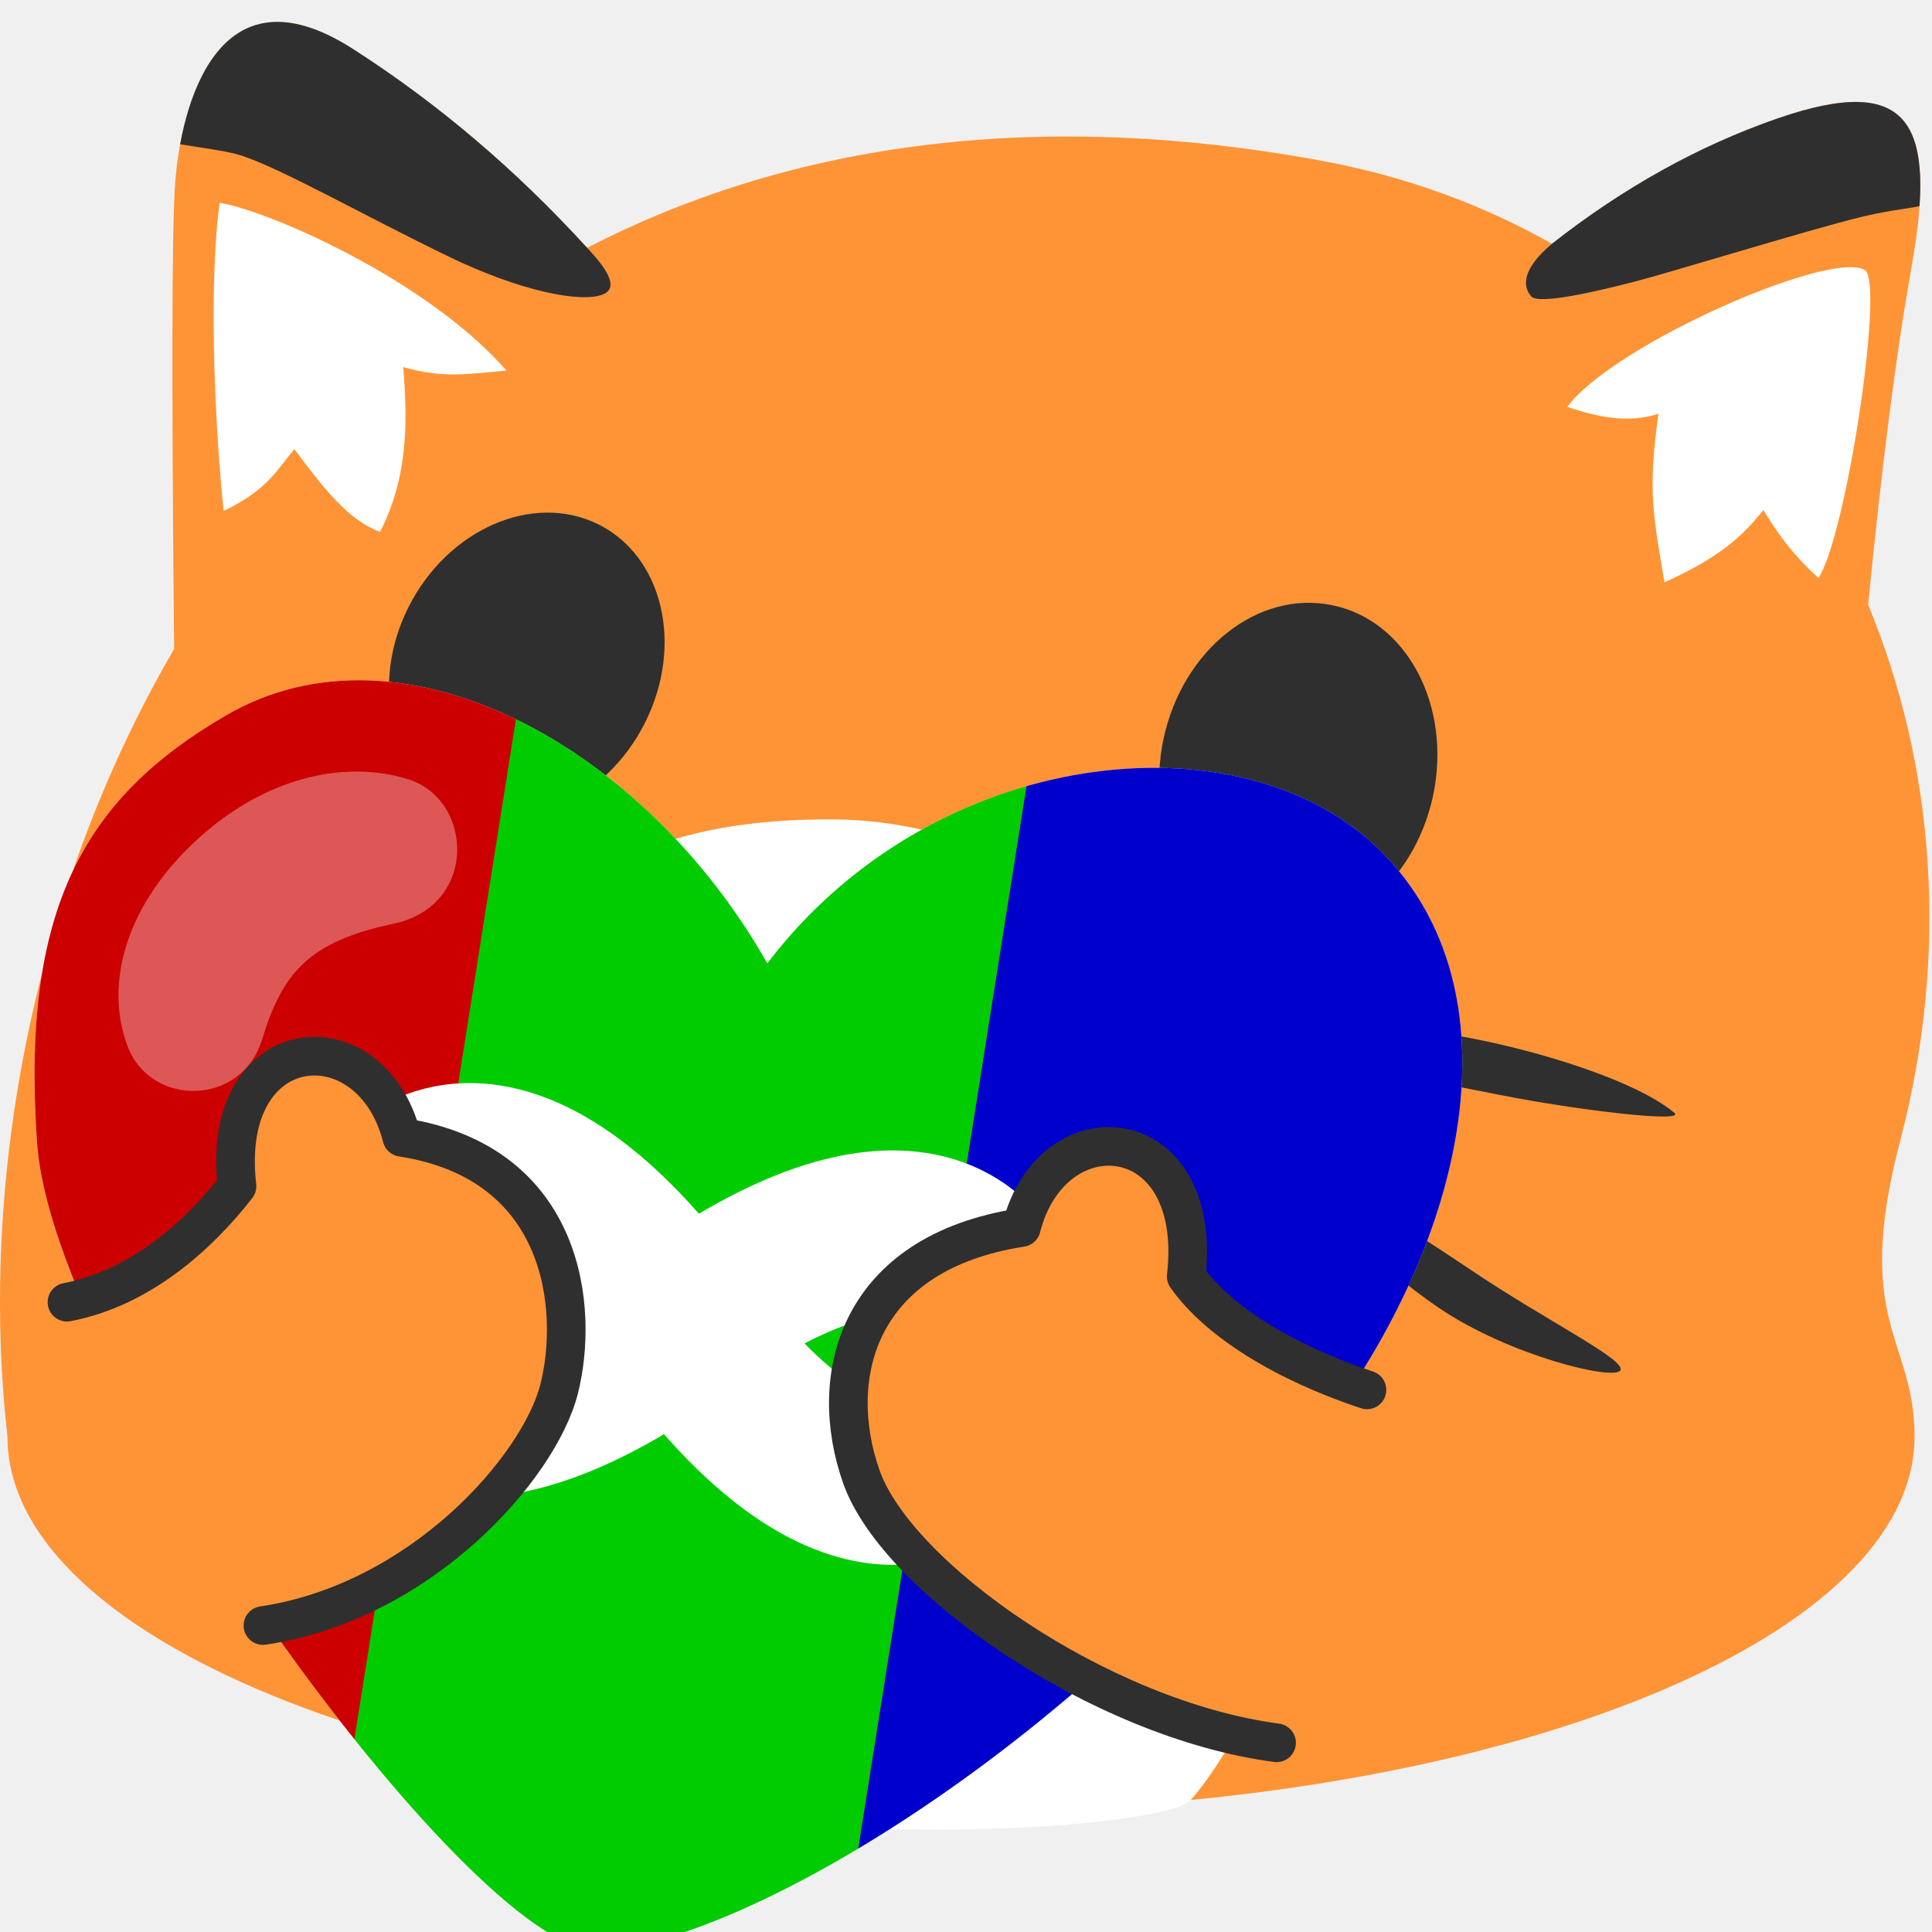
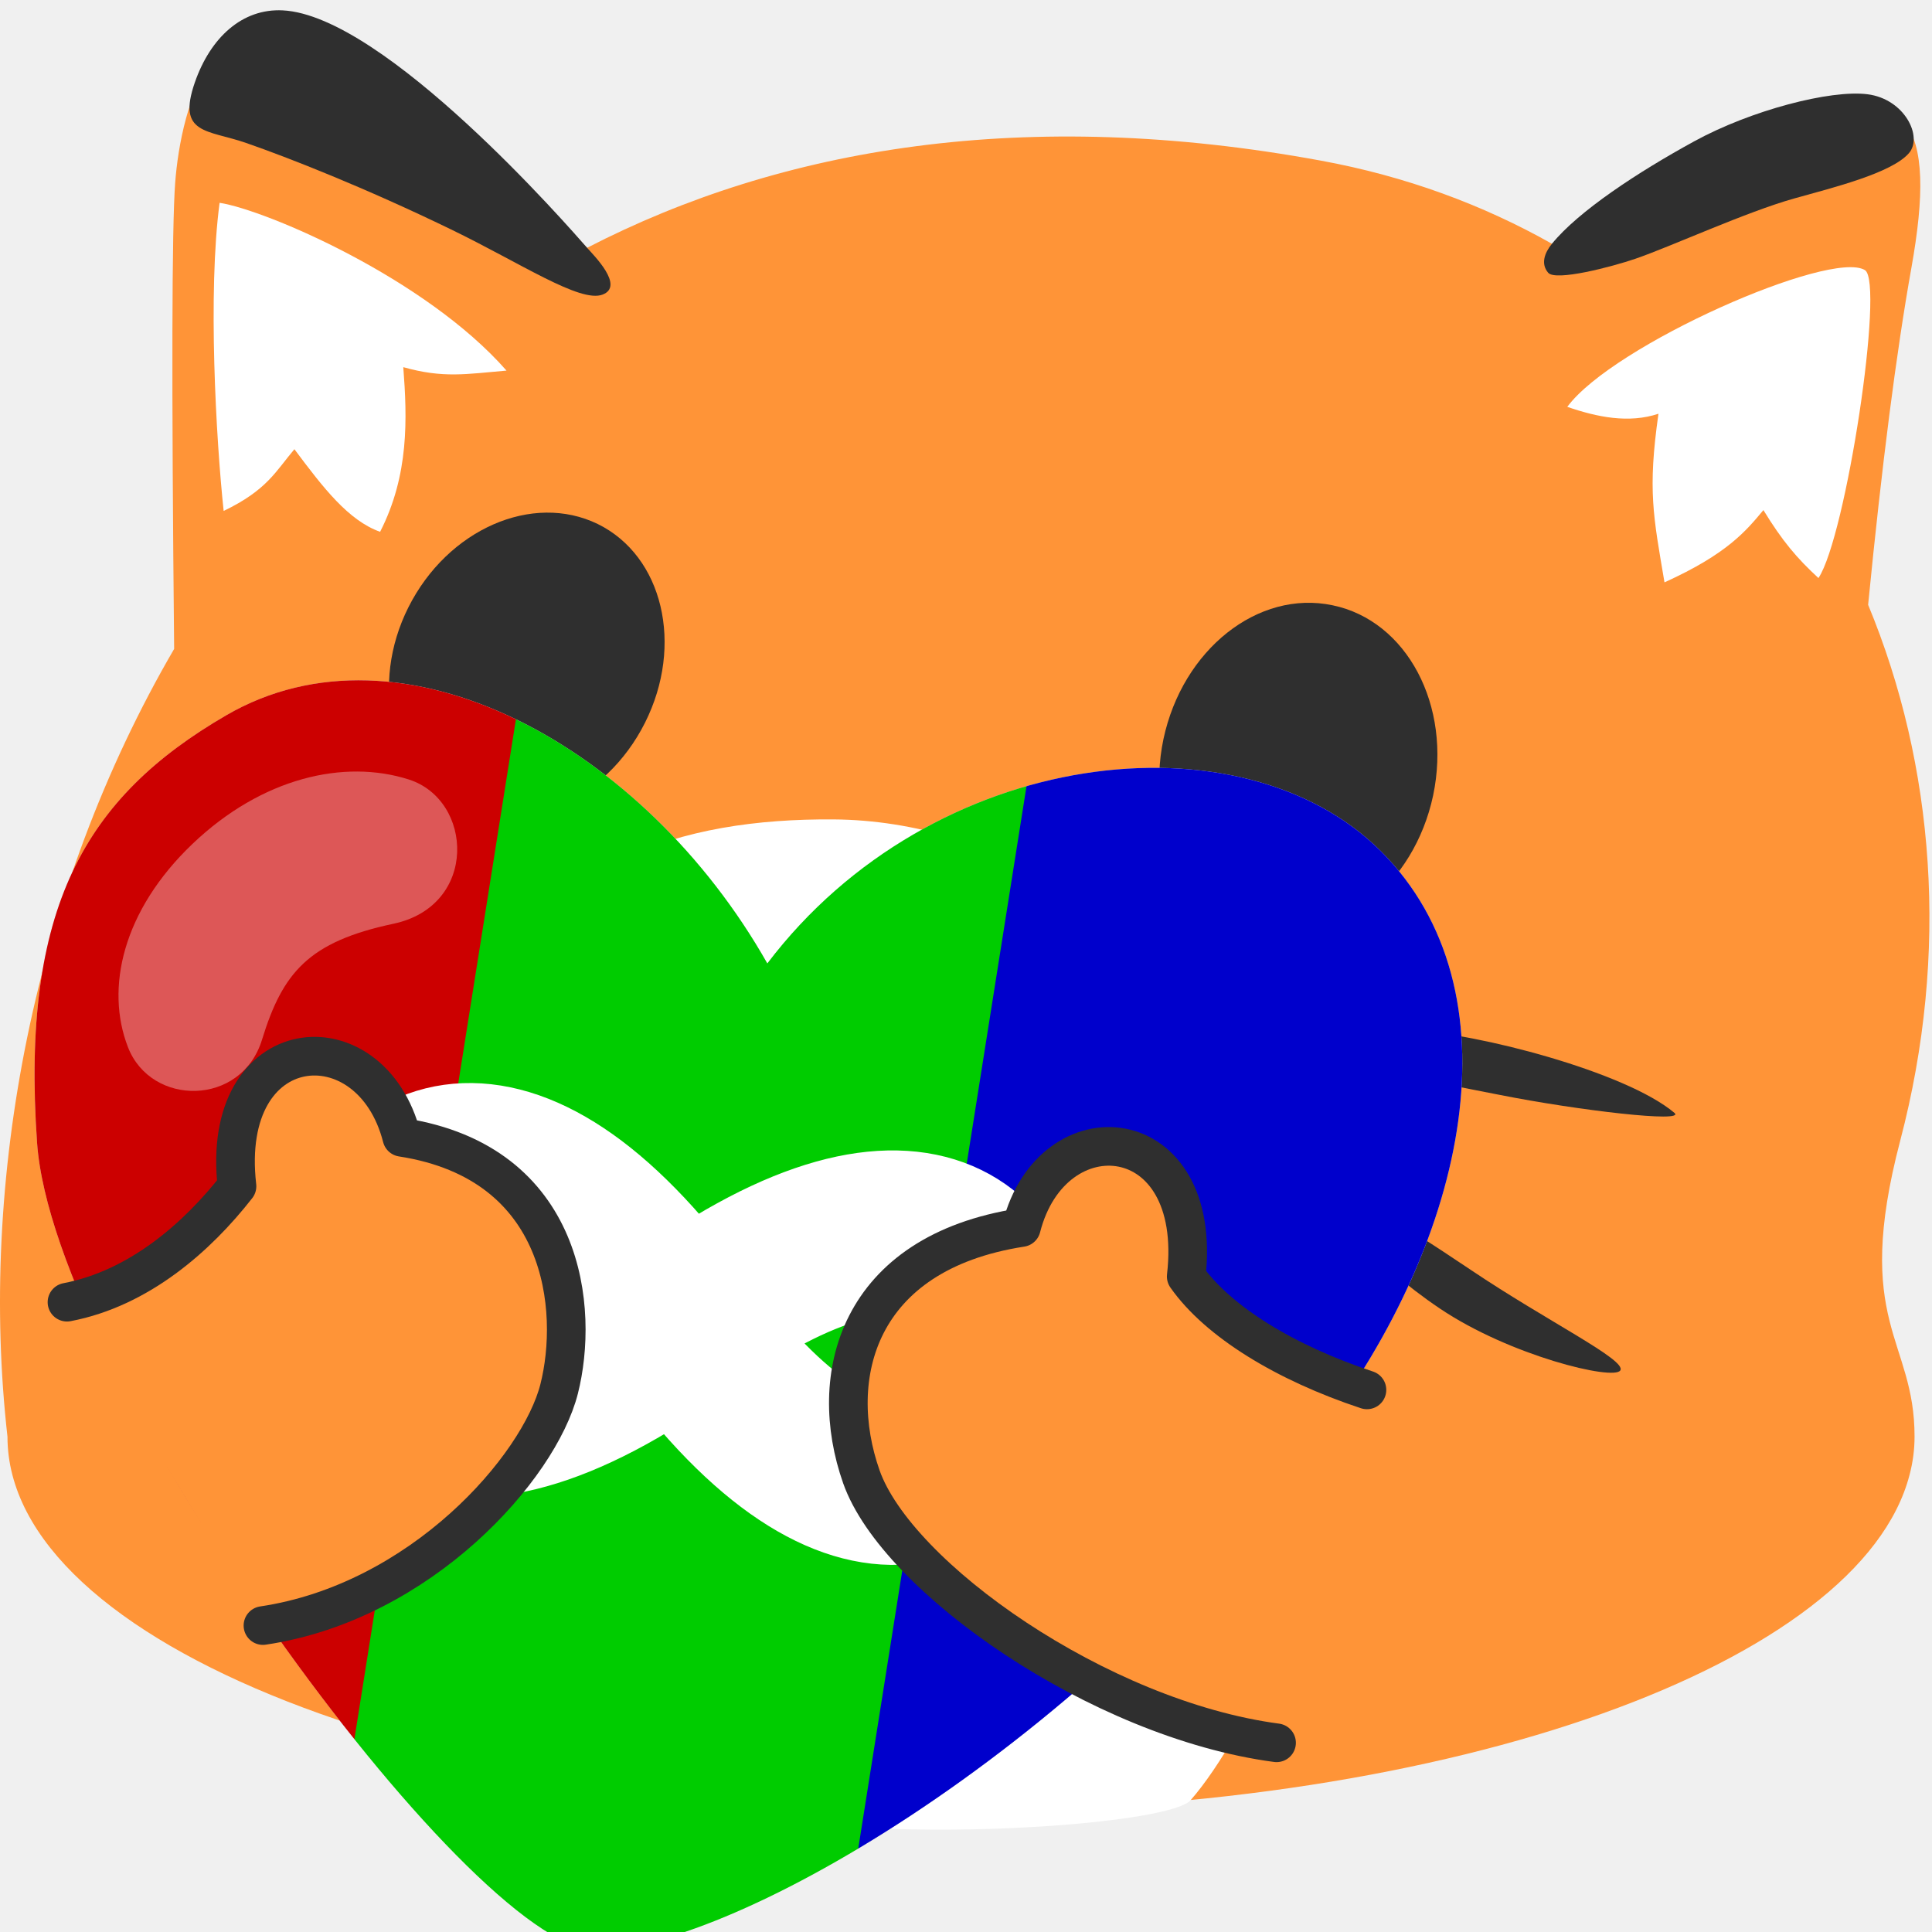
<svg xmlns="http://www.w3.org/2000/svg" width="128px" height="128px" viewBox="0 0 750 750" style="shape-rendering: geometricPrecision">
  <g id="foxcat-autism-heart">
    <g id="foxcatblob" transform="translate(0,8.508816)" fill="none">
      <g id="Body">
-         <clipPath id="body-mask" maskUnits="userSpaceOnUse">
-           <use href="#body" height="100%" width="100%" />
-         </clipPath>
        <path id="body" fill="#ff9437" d="M227.907,87.691 C303.535,48.64 398.331,32.785 512.805,53.856 C545.561,59.865 575.596,70.937 602.463,86.121 C630.355,64.247 659.534,48.037 690,37.491 C742,19.491 752,39.491 742,95.491 C736.144,128.284 730.546,171.877 725.204,226.273 C751.04,288.613 756.818,361.338 737.696,434.165 C718.989,505.308 743.284,511.074 743.226,549.205 C743.226,554.207 742.578,559.15 741.284,564.034 C722.342,637.236 564.748,694.491 373.093,694.491 C168.614,694.491 2.902,629.41 2.902,549.205 C-8.3,450.296 12.857,337.343 67.602,243.405 C66.574,140.127 66.707,79.822 68,62.491 C70.162,33.524 84,-23.509 137,10.491 C169.904,31.599 200.206,57.333 227.907,87.691 Z" />
        <path id="stomach-floof" fill="white" d="m 130.764,508.453 c 14.299,6.367 21.31,11.98 32.57,26.136 -13.297,-33.305 -14.393,-89.969 13.681,-144.854 32.913,-64.345 87.574,-80.551 146.506,-80.15 62.914,0.428 128.613,39.441 152.426,104.493 24.409,66.679 20.551,124.35 -0.489,142.28 21.226,-5.446 25.183,-7.569 38.938,-8.014 2.894,46.543 -29.825,116.329 -52.21,141.991 -6.785,7.779 -78.321,14.257 -134.308,10.153 -55.987,-4.103 -156.123,-20.307 -161.521,-30.73 -27.187,-52.497 -31.142,-104.123 -35.594,-161.305 z" />
        <path id="ear-floof-right" fill="white" d="m 86.821,189.842 c -2.952,-27.83 -6.196,-84.866 -1.572,-119.62 17.738,2.73 79.763,29.115 111.38,65.136 -15.75,1.353 -24.507,3.039 -40.071,-1.336 1.527,19.895 2.275,41.883 -9.003,63.919 -12.299,-4.394 -22.025,-17.019 -33.268,-32.068 -7.346,8.682 -10.584,15.833 -27.467,23.969 z" />
        <path id="ear-floof-left" fill="white" d="m 608.417,149.437 c 17.698,-24.043 102.243,-61.188 115.539,-53.095 7.68,4.675 -7.346,103.518 -18.032,119.546 -8.348,-7.68 -14.025,-14.359 -21.371,-26.38 -6.679,8.014 -14.025,17.03 -38.402,28.05 -4.341,-25.712 -6.578,-35.686 -2.337,-65.45 -11.539,3.824 -23.709,1.336 -35.396,-2.671 z" />
-         <path id="ear-contour-right" clip-path="url(#body-mask)" fill="#2f2f2f" d="m 49.789,31.403 c -14.292,16.068 29.713,15.521 44.657,20.713 16.509,5.736 46.316,22.783 79.865,39.043 27.215,13.19 50.879,18.017 59.606,14.693 8.727,-3.324 -3.66,-15.471 -6.01,-18.162 C 220.881,79.646 132.357,-13.101 107.683,-9.838 92.031,-7.767 64.081,15.335 49.789,31.403 Z" />
-         <path id="ear-contour-left" clip-path="url(#body-mask)" fill="#2f2f2f" d="m 594.392,106.527 c 2.929,3.431 25.858,-2.011 40.483,-5.793 13.883,-3.59 68.978,-20.526 87.619,-25.009 18.286,-4.397 25.723,-3.01 27.175,-7.265 4.339,-12.718 -3.673,-30.888 -11.354,-36.899 -7.68,-6.011 -53.566,-1.356 -76.303,12.021 -6.368,3.747 -47.114,32.005 -59.55,42.54 -12.436,10.534 -10.999,16.974 -8.071,20.406 z" />
+         <path id="ear-contour-right" fill="#2f2f2f" d="m 75.639,23.485 c -7.058,20.313 4.963,18.308 19.906,23.5 16.509,5.736 45.949,17.284 79.498,33.544 27.215,13.19 50.146,28.648 58.873,25.324 8.727,-3.324 -3.66,-15.471 -6.01,-18.162 C 220.881,79.646 149.297,-2.467 109.773,-4.484 94.005,-5.288 81.681,6.097 75.639,23.485 Z" />
+         <path id="ear-contour-left" fill="#2f2f2f" d="m 600.991,97.362 c 2.929,3.431 24.868,-2.333 33.884,-5.427 13.65,-4.683 43.157,-18.233 61.621,-23.394 15.205,-4.25 37.864,-9.849 44.556,-17.605 5.516,-6.394 -1.717,-21.053 -16.119,-22.859 -14.402,-1.805 -45.166,6.196 -67.21,18.255 -22.043,12.059 -44.972,27.148 -55.26,39.789 -2.905,3.569 -4.401,7.81 -1.472,11.241 z" />
      </g>
      <g id="eyes" transform="translate(33,190.4912)">
        <path id="left-eye" d="m 523.331,109.834 c -7.4,34.708 -36.728,57.983 -65.513,51.959 -28.989,-6.093 -46.436,-39.157 -39.172,-73.865 7.4,-34.776 36.728,-58.051 65.649,-51.959 28.853,5.956 46.368,38.952 39.036,73.865 z" style="fill:#2f2f2f" />
        <path id="right-eye" d="M 125.552,36.727 C 140.801,6.428 173.708,-7.921 199.056,4.426 224.338,16.839 232.565,51.342 217.382,81.574 202.2,111.806 169.36,126.222 144.012,113.809 118.73,101.395 110.437,66.825 125.552,36.727 Z" style="fill:#2f2f2f" />
      </g>
      <g id="whiskers" transform="translate(33,190.4912)">
        <g transform="translate(0.391648,152.6595)" style="fill:#2f2f2f">
          <path id="Right-bottom-wisker" d="m 483.608,112.341 c 2.536,-3.92 24.188,8.94 54,29 29.812,20.06 60.606,34.972 58,39 -2.606,4.028 -42.805,-5.701 -70,-24 -27.195,-18.299 -44.536,-40.08 -42,-44 z" />
          <path id="Right-top-wisker" d="m 491.608,57.341 c -2,-6 -2,-10 23,-9 25,1 83,16 102,32 4.699,3.957 -37.129,-0.875 -68,-7 -30.871,-6.125 -55,-10 -57,-16 z" />
          <path id="Left-bottom-wisker" d="m 117.608,60.341 c -19,21 -52,36 -84,53 -32,17 -49.439,8.263 -14,-13 35.439,-21.263 84,-43 98,-40 z" />
          <path id="Left-top-wisker" d="M 122.608,0.341 C 69.608,-1.659 15.608,5.341 6.608,16.341 c 0,3.438 103,3 116,0 13,-3 8.636,-15.674 0,-16 z" />
        </g>
      </g>
      <g id="mouth" transform="translate(33,190.4912)">
        <path d="m 196,176 c 13.333,47.333 23,71.333 29,72 6,0.667 26.667,-18 62,-56 27.333,46 43.667,71.333 49,76 5.333,4.667 28,-15.667 68,-61" style="stroke:#2f2f2f;stroke-width:30;stroke-linecap:round;stroke-linejoin:round" />
      </g>
      <g>
        <g transform="translate(13 255)">
          <defs>
            <path d="M523.079 66.934c54.087 54.088 33.802 149.947-23.638 225.507C403 420 266 495 217.379 493.369c-48.621-1.631-209.603-222.173-215.99-313.27C-5 89 20 46 74.858 14.147 142.991-25.411 237 26 284.876 110.508 349 26 468.99 12.847 523.079 66.934z" id="a" />
          </defs>
          <mask id="b" fill="#fff">
            <use href="#a" />
          </mask>
          <use fill="#D8D8D8" href="#a" />
          <g mask="url(#b)">
            <path fill="#C00" fill-rule="nonzero" d="M-5.418-45.038L291.274 1.953 212.588 498.76-84.105 451.77z" />
            <path fill="#00C" fill-rule="nonzero" d="M290.001 1.752l296.693 46.991-78.687 496.807-296.692-46.991z" />
            <path fill="#0C0" fill-rule="nonzero" d="M191.952-13.778l197.371 31.26-78.687 496.808-197.37-31.26z" />
            <path d="M251.534 250.454c139.353 191.991 191.861-139.532 0 0s-139.353-191.991 0 0z" stroke="#FFF" stroke-width="64" />
          </g>
        </g>
        <path d="M74.715 319.095c-27.016 25.776-34 56-25 79s44 23 52-3 18-38 51-45 31-48 6-56-56.985-.776-84 25z" fill-opacity=".34" fill="#FFF" />
      </g>
      <g>
        <path id="right-arm" fill="#ff9437" stroke="#2f2f2f" stroke-width="15" stroke-linecap="round" stroke-linejoin="round" d="m 26,497 c 28,-5.333 50.638,-25.317 66,-45 -7,-61 52,-66 64,-19 63.802,9.861 68.785,67.112 61.059,97.66 -7.726,30.548 -53.617,82.745 -114.981,91.87" />
        <path id="left-arm" fill="#ff9437" stroke="#2f2f2f" stroke-width="15" stroke-linecap="round" stroke-linejoin="round" d="m 530.651,531.043 c -31.778,-10.528 -57.873,-26.529 -70.162,-44.029 7,-61 -52,-66 -64,-19 -63.802,9.861 -75.802,57.929 -62.099,96.783 13.704,38.854 92.247,94.121 161.167,103.247" />
      </g>
    </g>
  </g>
</svg>
